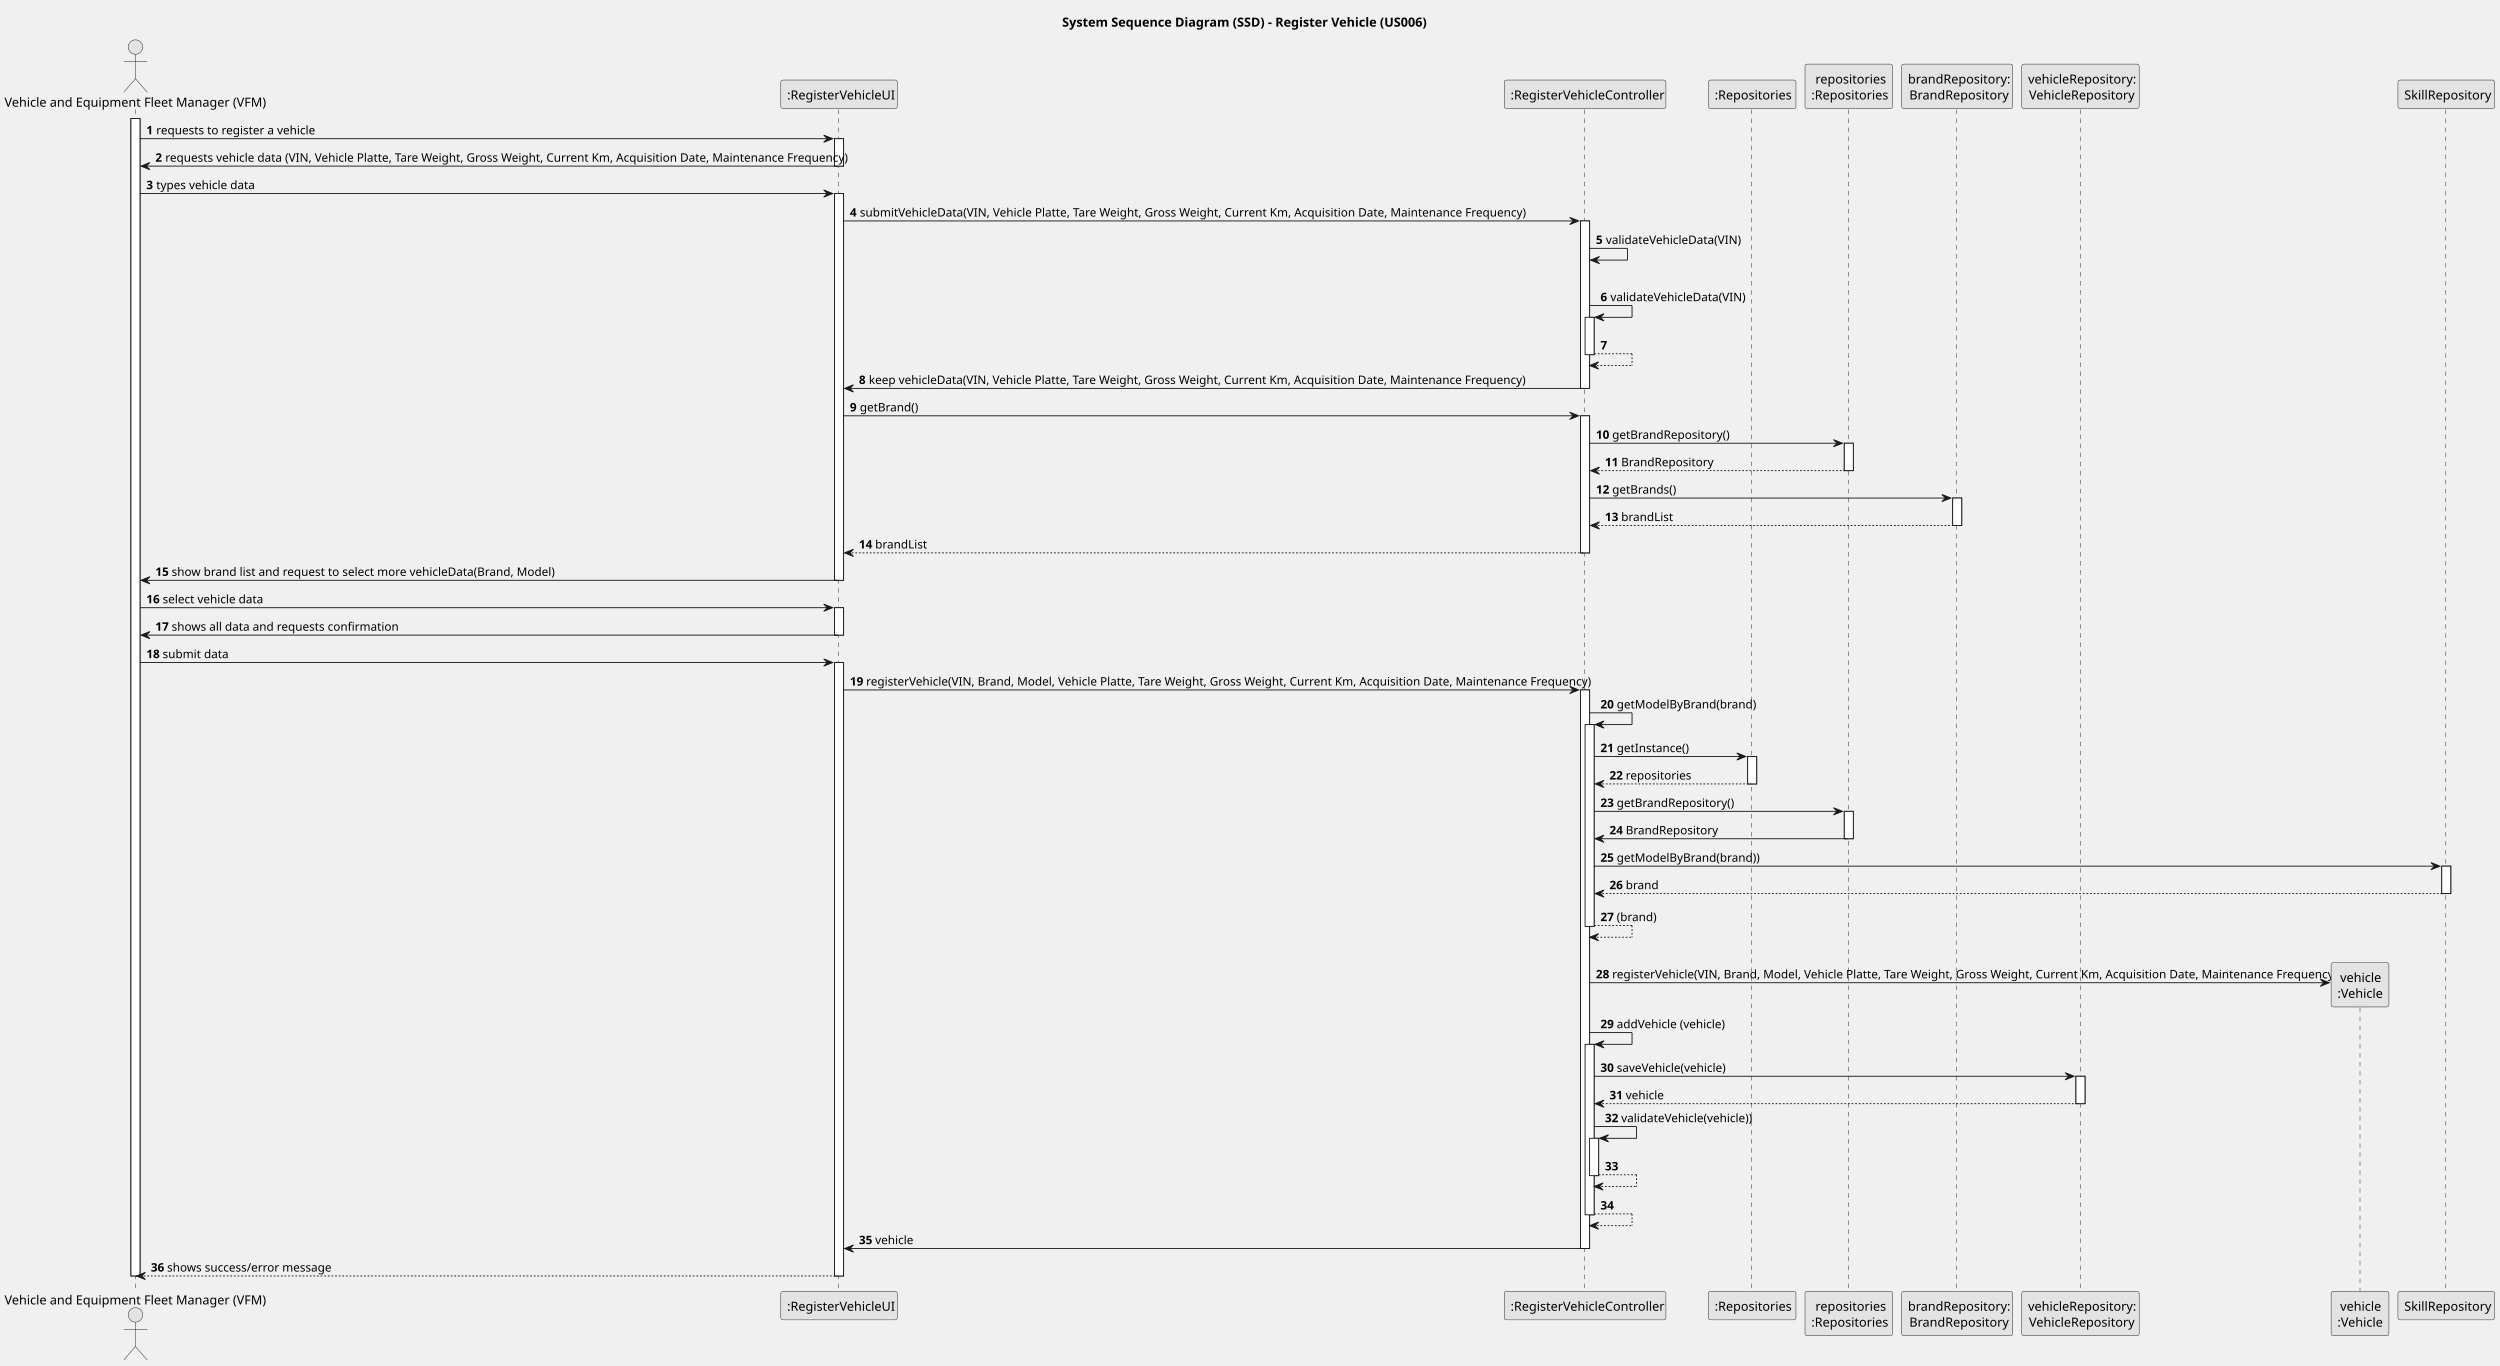
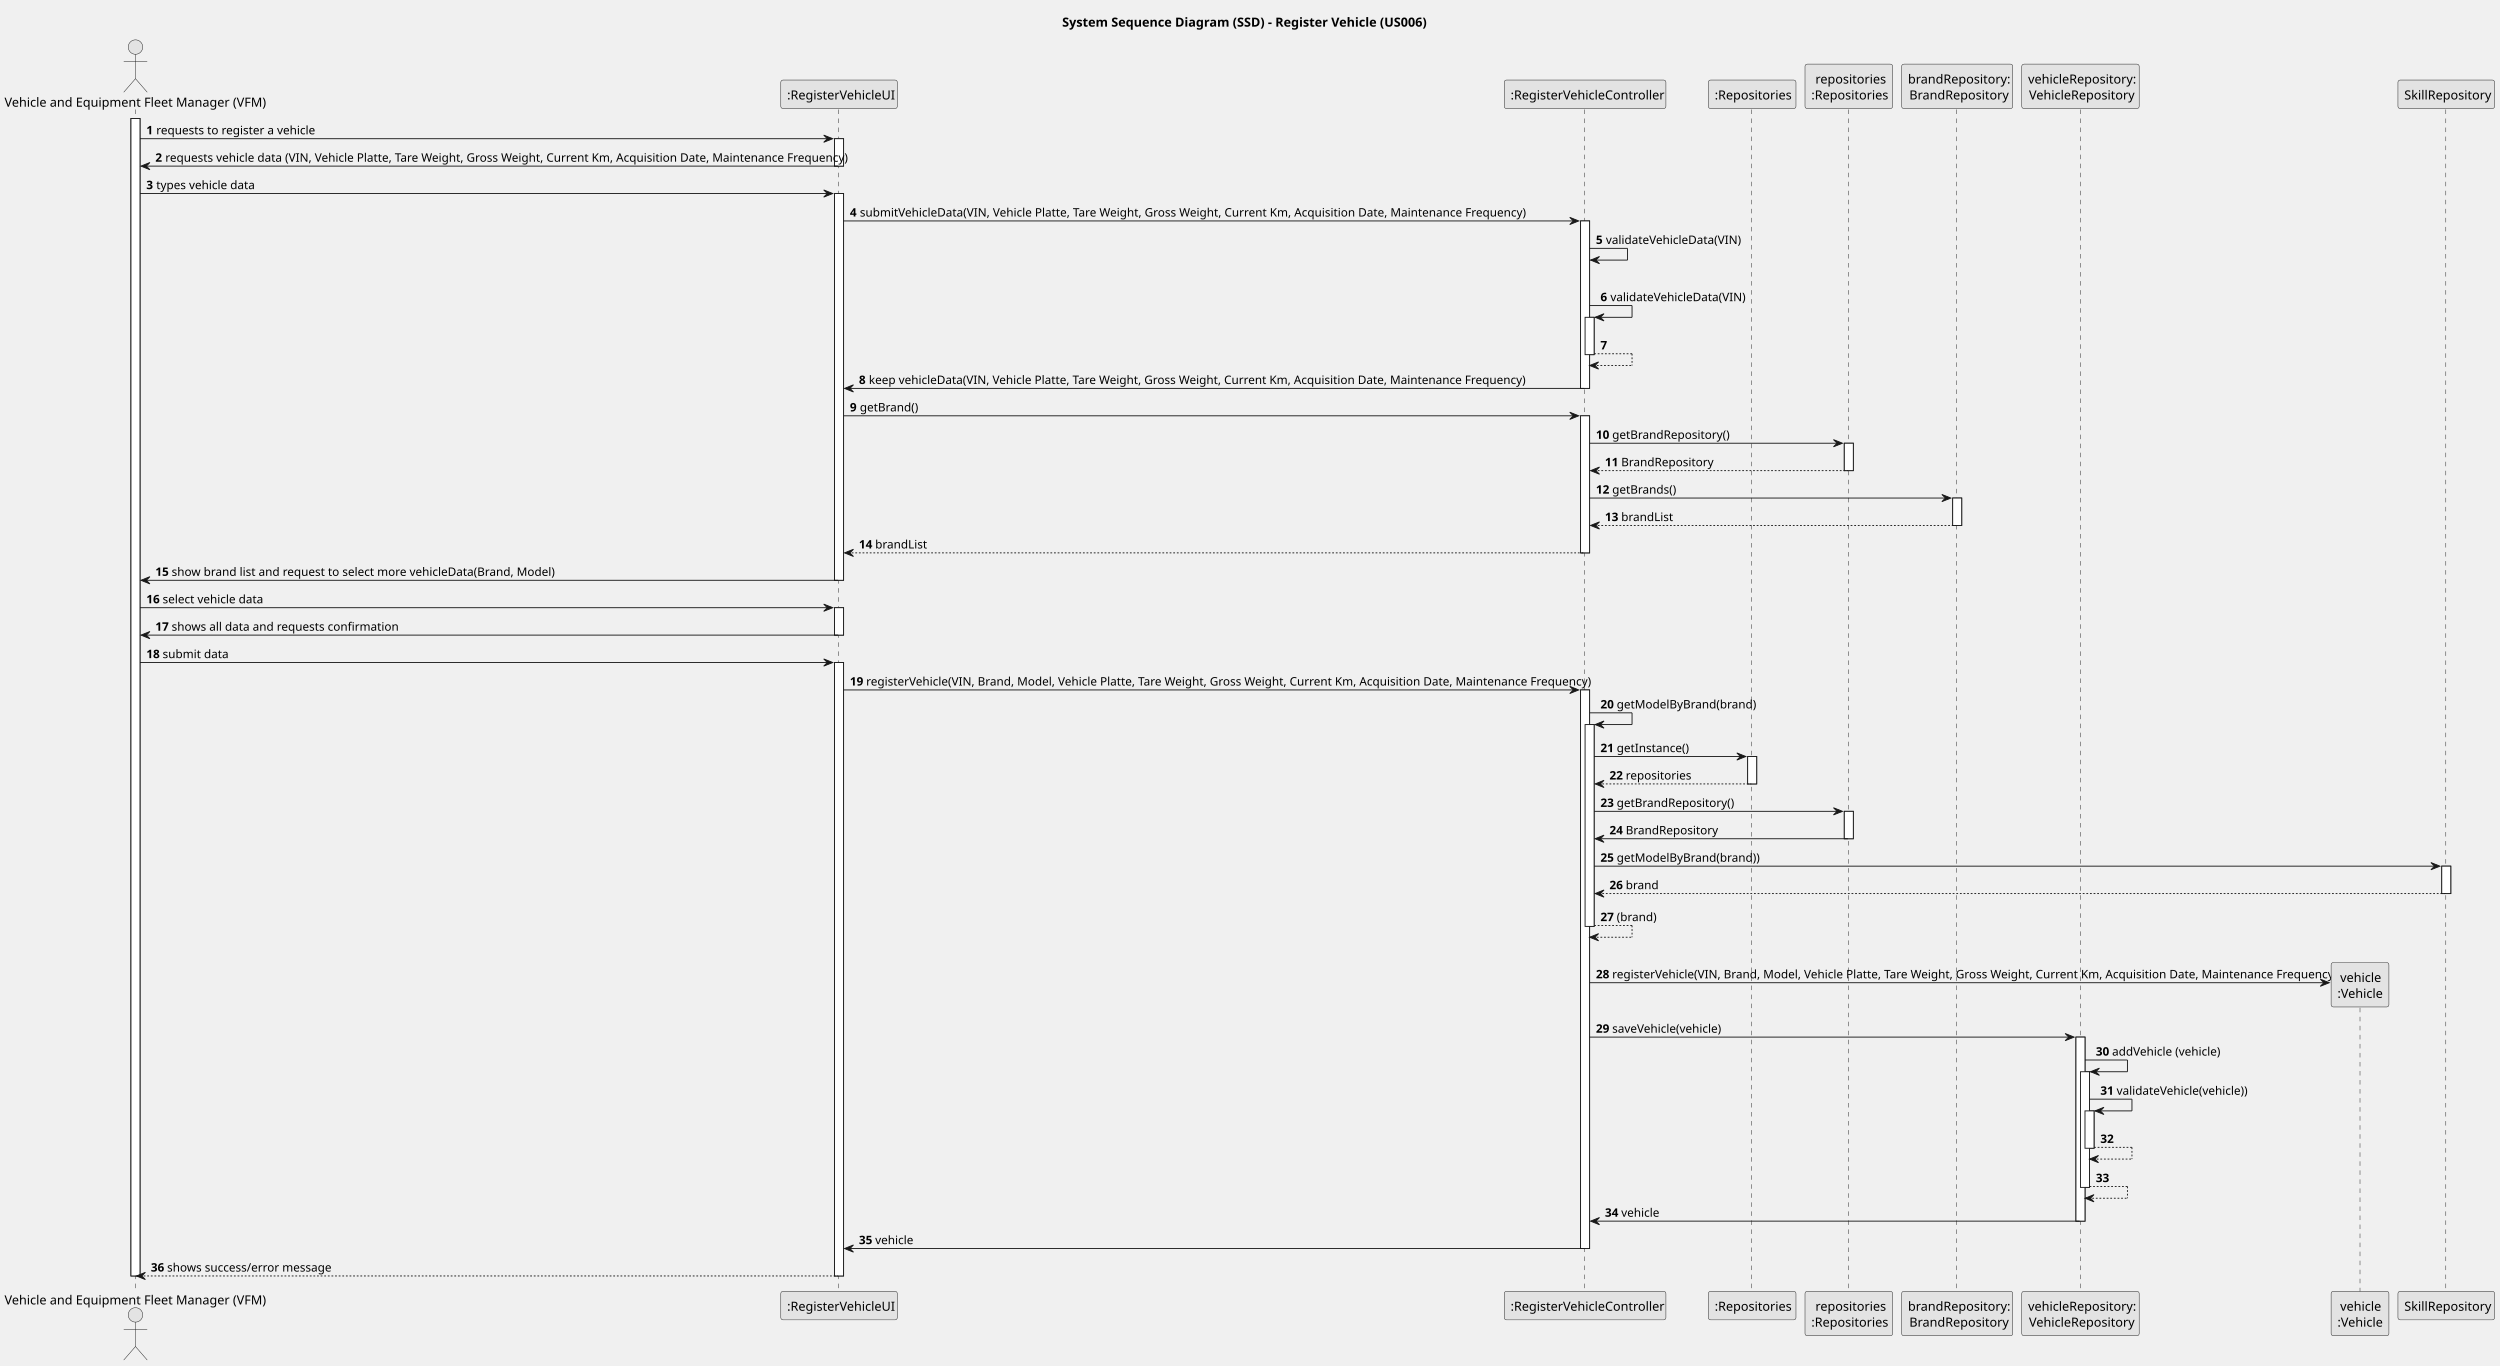
<svg xmlns="http://www.w3.org/2000/svg" contentStyleType="text/css" height="1512px" preserveAspectRatio="none" style="width:2768px;height:1512px;background:#FFFFFF;" version="1.1" viewBox="0 0 2768 1512" width="2768px" zoomAndPan="magnify">
  <defs />
  <g>
    <text fill="#000000" font-family="sans-serif" font-size="14" font-weight="bold" lengthAdjust="spacing" textLength="414" x="1176" y="29.533">System Sequence Diagram (SSD) - Register Vehicle (US006)</text>
    <rect fill="#FFFFFF" height="1281.523" style="stroke:#181818;stroke-width:1.0;" width="10" x="145" y="131.219" />
    <rect fill="#FFFFFF" height="30.352" style="stroke:#181818;stroke-width:1.0;" width="10" x="924" y="153.57" />
    <rect fill="#FFFFFF" height="428.219" style="stroke:#181818;stroke-width:1.0;" width="10" x="924" y="214.273" />
    <rect fill="#FFFFFF" height="30.352" style="stroke:#181818;stroke-width:1.0;" width="10" x="924" y="672.844" />
    <rect fill="#FFFFFF" height="679.195" style="stroke:#181818;stroke-width:1.0;" width="10" x="924" y="733.547" />
    <rect fill="#FFFFFF" height="185.406" style="stroke:#181818;stroke-width:1.0;" width="10" x="1750" y="244.625" />
    <rect fill="#FFFFFF" height="41.352" style="stroke:#181818;stroke-width:1.0;" width="10" x="1755" y="351.328" />
    <rect fill="#FFFFFF" height="151.758" style="stroke:#181818;stroke-width:1.0;" width="10" x="1750" y="460.383" />
    <rect fill="#FFFFFF" height="618.492" style="stroke:#181818;stroke-width:1.0;" width="10" x="1750" y="763.898" />
    <rect fill="#FFFFFF" height="223.461" style="stroke:#181818;stroke-width:1.0;" width="10" x="1755" y="802.25" />
-     <rect fill="#FFFFFF" height="188.758" style="stroke:#181818;stroke-width:1.0;" width="10" x="1755" y="1156.281" />
-     <rect fill="#FFFFFF" height="41.352" style="stroke:#181818;stroke-width:1.0;" width="10" x="1760" y="1260.336" />
    <rect fill="#FFFFFF" height="30.352" style="stroke:#181818;stroke-width:1.0;" width="10" x="1935" y="837.602" />
    <rect fill="#FFFFFF" height="30.352" style="stroke:#181818;stroke-width:1.0;" width="10" x="2042" y="490.734" />
    <rect fill="#FFFFFF" height="30.352" style="stroke:#181818;stroke-width:1.0;" width="10" x="2042" y="898.305" />
    <rect fill="#FFFFFF" height="30.352" style="stroke:#181818;stroke-width:1.0;" width="10" x="2162" y="551.438" />
-     <rect fill="#FFFFFF" height="30.352" style="stroke:#181818;stroke-width:1.0;" width="10" x="2298.5" y="1191.633" />
+     <rect fill="#FFFFFF" height="203.758" style="stroke:#181818;stroke-width:1.0;" width="10" x="2298.5" y="1148.281" />
+     <rect fill="#FFFFFF" height="128.055" style="stroke:#181818;stroke-width:1.0;" width="10" x="2303.5" y="1186.633" />
+     <rect fill="#FFFFFF" height="41.352" style="stroke:#181818;stroke-width:1.0;" width="10" x="2308.5" y="1229.984" />
    <rect fill="#FFFFFF" height="30.352" style="stroke:#181818;stroke-width:1.0;" width="10" x="2703.5" y="959.008" />
    <line style="stroke:#181818;stroke-width:0.5;stroke-dasharray:5.0,5.0;" x1="150" x2="150" y1="121.219" y2="1430.742" />
    <line style="stroke:#181818;stroke-width:0.5;stroke-dasharray:5.0,5.0;" x1="928.5" x2="928.5" y1="121.219" y2="1430.742" />
    <line style="stroke:#181818;stroke-width:0.5;stroke-dasharray:5.0,5.0;" x1="1754.5" x2="1754.5" y1="121.219" y2="1430.742" />
    <line style="stroke:#181818;stroke-width:0.5;stroke-dasharray:5.0,5.0;" x1="1939.5" x2="1939.5" y1="121.219" y2="1430.742" />
    <line style="stroke:#181818;stroke-width:0.5;stroke-dasharray:5.0,5.0;" x1="2046.5" x2="2046.5" y1="121.219" y2="1430.742" />
    <line style="stroke:#181818;stroke-width:0.5;stroke-dasharray:5.0,5.0;" x1="2166.5" x2="2166.5" y1="121.219" y2="1430.742" />
    <line style="stroke:#181818;stroke-width:0.5;stroke-dasharray:5.0,5.0;" x1="2303.5" x2="2303.5" y1="121.219" y2="1430.742" />
    <line style="stroke:#181818;stroke-width:0.5;stroke-dasharray:5.0,5.0;" x1="2613" x2="2613" y1="1105.82" y2="1430.742" />
    <line style="stroke:#181818;stroke-width:0.5;stroke-dasharray:5.0,5.0;" x1="2708" x2="2708" y1="121.219" y2="1430.742" />
    <text fill="#000000" font-family="sans-serif" font-size="14" lengthAdjust="spacing" textLength="284" x="5" y="118.143">Vehicle and Equipment Fleet Manager (VFM)</text>
    <ellipse cx="150" cy="52.109" fill="#E3E3E3" rx="8" ry="8" style="stroke:#181818;stroke-width:0.5;" />
    <path d="M150,60.109 L150,87.109 M137,68.109 L163,68.109 M150,87.109 L137,102.109 M150,87.109 L163,102.109 " fill="none" style="stroke:#181818;stroke-width:0.5;" />
    <text fill="#000000" font-family="sans-serif" font-size="14" lengthAdjust="spacing" textLength="284" x="5" y="1444.275">Vehicle and Equipment Fleet Manager (VFM)</text>
    <ellipse cx="150" cy="1455.852" fill="#E3E3E3" rx="8" ry="8" style="stroke:#181818;stroke-width:0.5;" />
    <path d="M150,1463.852 L150,1490.852 M137,1471.852 L163,1471.852 M150,1490.852 L137,1505.852 M150,1490.852 L163,1505.852 " fill="none" style="stroke:#181818;stroke-width:0.5;" />
    <rect fill="#E3E3E3" height="31.609" rx="2.5" ry="2.5" style="stroke:#181818;stroke-width:0.5;" width="129" x="864.5" y="88.609" />
    <text fill="#000000" font-family="sans-serif" font-size="14" lengthAdjust="spacing" textLength="115" x="871.5" y="110.143">:RegisterVehicleUI</text>
    <rect fill="#E3E3E3" height="31.609" rx="2.5" ry="2.5" style="stroke:#181818;stroke-width:0.5;" width="129" x="864.5" y="1429.742" />
    <text fill="#000000" font-family="sans-serif" font-size="14" lengthAdjust="spacing" textLength="115" x="871.5" y="1451.275">:RegisterVehicleUI</text>
    <rect fill="#E3E3E3" height="31.609" rx="2.5" ry="2.5" style="stroke:#181818;stroke-width:0.5;" width="179" x="1665.5" y="88.609" />
    <text fill="#000000" font-family="sans-serif" font-size="14" lengthAdjust="spacing" textLength="165" x="1672.5" y="110.143">:RegisterVehicleController</text>
    <rect fill="#E3E3E3" height="31.609" rx="2.5" ry="2.5" style="stroke:#181818;stroke-width:0.5;" width="179" x="1665.5" y="1429.742" />
    <text fill="#000000" font-family="sans-serif" font-size="14" lengthAdjust="spacing" textLength="165" x="1672.5" y="1451.275">:RegisterVehicleController</text>
    <rect fill="#E3E3E3" height="31.609" rx="2.5" ry="2.5" style="stroke:#181818;stroke-width:0.5;" width="97" x="1891.5" y="88.609" />
    <text fill="#000000" font-family="sans-serif" font-size="14" lengthAdjust="spacing" textLength="83" x="1898.5" y="110.143">:Repositories</text>
    <rect fill="#E3E3E3" height="31.609" rx="2.5" ry="2.5" style="stroke:#181818;stroke-width:0.5;" width="97" x="1891.5" y="1429.742" />
    <text fill="#000000" font-family="sans-serif" font-size="14" lengthAdjust="spacing" textLength="83" x="1898.5" y="1451.275">:Repositories</text>
    <rect fill="#E3E3E3" height="49.219" rx="2.5" ry="2.5" style="stroke:#181818;stroke-width:0.5;" width="97" x="1998.5" y="71" />
    <text fill="#000000" font-family="sans-serif" font-size="14" lengthAdjust="spacing" textLength="74" x="2010" y="92.533">repositories</text>
    <text fill="#000000" font-family="sans-serif" font-size="14" lengthAdjust="spacing" textLength="83" x="2005.5" y="110.143">:Repositories</text>
    <rect fill="#E3E3E3" height="49.219" rx="2.5" ry="2.5" style="stroke:#181818;stroke-width:0.5;" width="97" x="1998.5" y="1429.742" />
    <text fill="#000000" font-family="sans-serif" font-size="14" lengthAdjust="spacing" textLength="74" x="2010" y="1451.275">repositories</text>
    <text fill="#000000" font-family="sans-serif" font-size="14" lengthAdjust="spacing" textLength="83" x="2005.5" y="1468.885">:Repositories</text>
    <rect fill="#E3E3E3" height="49.219" rx="2.5" ry="2.5" style="stroke:#181818;stroke-width:0.5;" width="123" x="2105.5" y="71" />
    <text fill="#000000" font-family="sans-serif" font-size="14" lengthAdjust="spacing" textLength="109" x="2112.5" y="92.533">brandRepository:</text>
    <text fill="#000000" font-family="sans-serif" font-size="14" lengthAdjust="spacing" textLength="106" x="2114" y="110.143">BrandRepository</text>
    <rect fill="#E3E3E3" height="49.219" rx="2.5" ry="2.5" style="stroke:#181818;stroke-width:0.5;" width="123" x="2105.5" y="1429.742" />
    <text fill="#000000" font-family="sans-serif" font-size="14" lengthAdjust="spacing" textLength="109" x="2112.5" y="1451.275">brandRepository:</text>
    <text fill="#000000" font-family="sans-serif" font-size="14" lengthAdjust="spacing" textLength="106" x="2114" y="1468.885">BrandRepository</text>
    <rect fill="#E3E3E3" height="49.219" rx="2.5" ry="2.5" style="stroke:#181818;stroke-width:0.5;" width="130" x="2238.5" y="71" />
    <text fill="#000000" font-family="sans-serif" font-size="14" lengthAdjust="spacing" textLength="116" x="2245.5" y="92.533">vehicleRepository:</text>
    <text fill="#000000" font-family="sans-serif" font-size="14" lengthAdjust="spacing" textLength="114" x="2246.5" y="110.143">VehicleRepository</text>
    <rect fill="#E3E3E3" height="49.219" rx="2.5" ry="2.5" style="stroke:#181818;stroke-width:0.5;" width="130" x="2238.5" y="1429.742" />
    <text fill="#000000" font-family="sans-serif" font-size="14" lengthAdjust="spacing" textLength="116" x="2245.5" y="1451.275">vehicleRepository:</text>
    <text fill="#000000" font-family="sans-serif" font-size="14" lengthAdjust="spacing" textLength="114" x="2246.5" y="1468.885">VehicleRepository</text>
    <rect fill="#E3E3E3" height="49.219" rx="2.5" ry="2.5" style="stroke:#181818;stroke-width:0.5;" width="64" x="2581" y="1429.742" />
    <text fill="#000000" font-family="sans-serif" font-size="14" lengthAdjust="spacing" textLength="44" x="2591" y="1451.275">vehicle</text>
    <text fill="#000000" font-family="sans-serif" font-size="14" lengthAdjust="spacing" textLength="50" x="2588" y="1468.885">:Vehicle</text>
    <rect fill="#E3E3E3" height="31.609" rx="2.5" ry="2.5" style="stroke:#181818;stroke-width:0.5;" width="107" x="2655" y="88.609" />
    <text fill="#000000" font-family="sans-serif" font-size="14" lengthAdjust="spacing" textLength="93" x="2662" y="110.143">SkillRepository</text>
    <rect fill="#E3E3E3" height="31.609" rx="2.5" ry="2.5" style="stroke:#181818;stroke-width:0.5;" width="107" x="2655" y="1429.742" />
    <text fill="#000000" font-family="sans-serif" font-size="14" lengthAdjust="spacing" textLength="93" x="2662" y="1451.275">SkillRepository</text>
    <rect fill="#FFFFFF" height="1281.523" style="stroke:#181818;stroke-width:1.0;" width="10" x="145" y="131.219" />
    <rect fill="#FFFFFF" height="30.352" style="stroke:#181818;stroke-width:1.0;" width="10" x="924" y="153.57" />
    <rect fill="#FFFFFF" height="428.219" style="stroke:#181818;stroke-width:1.0;" width="10" x="924" y="214.273" />
    <rect fill="#FFFFFF" height="30.352" style="stroke:#181818;stroke-width:1.0;" width="10" x="924" y="672.844" />
    <rect fill="#FFFFFF" height="679.195" style="stroke:#181818;stroke-width:1.0;" width="10" x="924" y="733.547" />
    <rect fill="#FFFFFF" height="185.406" style="stroke:#181818;stroke-width:1.0;" width="10" x="1750" y="244.625" />
    <rect fill="#FFFFFF" height="41.352" style="stroke:#181818;stroke-width:1.0;" width="10" x="1755" y="351.328" />
    <rect fill="#FFFFFF" height="151.758" style="stroke:#181818;stroke-width:1.0;" width="10" x="1750" y="460.383" />
    <rect fill="#FFFFFF" height="618.492" style="stroke:#181818;stroke-width:1.0;" width="10" x="1750" y="763.898" />
    <rect fill="#FFFFFF" height="223.461" style="stroke:#181818;stroke-width:1.0;" width="10" x="1755" y="802.25" />
-     <rect fill="#FFFFFF" height="188.758" style="stroke:#181818;stroke-width:1.0;" width="10" x="1755" y="1156.281" />
-     <rect fill="#FFFFFF" height="41.352" style="stroke:#181818;stroke-width:1.0;" width="10" x="1760" y="1260.336" />
    <rect fill="#FFFFFF" height="30.352" style="stroke:#181818;stroke-width:1.0;" width="10" x="1935" y="837.602" />
    <rect fill="#FFFFFF" height="30.352" style="stroke:#181818;stroke-width:1.0;" width="10" x="2042" y="490.734" />
    <rect fill="#FFFFFF" height="30.352" style="stroke:#181818;stroke-width:1.0;" width="10" x="2042" y="898.305" />
    <rect fill="#FFFFFF" height="30.352" style="stroke:#181818;stroke-width:1.0;" width="10" x="2162" y="551.438" />
-     <rect fill="#FFFFFF" height="30.352" style="stroke:#181818;stroke-width:1.0;" width="10" x="2298.5" y="1191.633" />
+     <rect fill="#FFFFFF" height="203.758" style="stroke:#181818;stroke-width:1.0;" width="10" x="2298.5" y="1148.281" />
+     <rect fill="#FFFFFF" height="128.055" style="stroke:#181818;stroke-width:1.0;" width="10" x="2303.5" y="1186.633" />
+     <rect fill="#FFFFFF" height="41.352" style="stroke:#181818;stroke-width:1.0;" width="10" x="2308.5" y="1229.984" />
    <rect fill="#FFFFFF" height="30.352" style="stroke:#181818;stroke-width:1.0;" width="10" x="2703.5" y="959.008" />
    <polygon fill="#181818" points="912,149.57,922,153.57,912,157.57,916,153.57" style="stroke:#181818;stroke-width:1.0;" />
    <line style="stroke:#181818;stroke-width:1.0;" x1="155" x2="918" y1="153.57" y2="153.57" />
    <text fill="#000000" font-family="sans-serif" font-size="13" font-weight="bold" lengthAdjust="spacing" textLength="7" x="162" y="148.714">1</text>
    <text fill="#000000" font-family="sans-serif" font-size="13" lengthAdjust="spacing" textLength="166" x="173" y="148.714">requests to register a vehicle</text>
    <polygon fill="#181818" points="166,179.922,156,183.922,166,187.922,162,183.922" style="stroke:#181818;stroke-width:1.0;" />
    <line style="stroke:#181818;stroke-width:1.0;" x1="160" x2="928" y1="183.922" y2="183.922" />
    <text fill="#000000" font-family="sans-serif" font-size="13" font-weight="bold" lengthAdjust="spacing" textLength="7" x="172" y="179.065">2</text>
    <text fill="#000000" font-family="sans-serif" font-size="13" lengthAdjust="spacing" textLength="734" x="183" y="179.065">requests vehicle data (VIN, Vehicle Platte, Tare Weight, Gross Weight, Current Km, Acquisition Date, Maintenance Frequency)</text>
    <polygon fill="#181818" points="912,210.273,922,214.273,912,218.273,916,214.273" style="stroke:#181818;stroke-width:1.0;" />
    <line style="stroke:#181818;stroke-width:1.0;" x1="155" x2="918" y1="214.273" y2="214.273" />
    <text fill="#000000" font-family="sans-serif" font-size="13" font-weight="bold" lengthAdjust="spacing" textLength="7" x="162" y="209.417">3</text>
    <text fill="#000000" font-family="sans-serif" font-size="13" lengthAdjust="spacing" textLength="104" x="173" y="209.417">types vehicle data</text>
    <polygon fill="#181818" points="1738,240.625,1748,244.625,1738,248.625,1742,244.625" style="stroke:#181818;stroke-width:1.0;" />
    <line style="stroke:#181818;stroke-width:1.0;" x1="934" x2="1744" y1="244.625" y2="244.625" />
    <text fill="#000000" font-family="sans-serif" font-size="13" font-weight="bold" lengthAdjust="spacing" textLength="7" x="941" y="239.769">4</text>
    <text fill="#000000" font-family="sans-serif" font-size="13" lengthAdjust="spacing" textLength="717" x="952" y="239.769">submitVehicleData(VIN, Vehicle Platte, Tare Weight, Gross Weight, Current Km, Acquisition Date, Maintenance Frequency)</text>
    <line style="stroke:#181818;stroke-width:1.0;" x1="1760" x2="1802" y1="274.977" y2="274.977" />
    <line style="stroke:#181818;stroke-width:1.0;" x1="1802" x2="1802" y1="274.977" y2="287.977" />
    <line style="stroke:#181818;stroke-width:1.0;" x1="1761" x2="1802" y1="287.977" y2="287.977" />
    <polygon fill="#181818" points="1771,283.977,1761,287.977,1771,291.977,1767,287.977" style="stroke:#181818;stroke-width:1.0;" />
    <text fill="#000000" font-family="sans-serif" font-size="13" font-weight="bold" lengthAdjust="spacing" textLength="7" x="1767" y="270.12">5</text>
    <text fill="#000000" font-family="sans-serif" font-size="13" lengthAdjust="spacing" textLength="142" x="1778" y="270.12">validateVehicleData(VIN)</text>
    <line style="stroke:#181818;stroke-width:1.0;" x1="1760" x2="1807" y1="338.328" y2="338.328" />
    <line style="stroke:#181818;stroke-width:1.0;" x1="1807" x2="1807" y1="338.328" y2="351.328" />
    <line style="stroke:#181818;stroke-width:1.0;" x1="1766" x2="1807" y1="351.328" y2="351.328" />
    <polygon fill="#181818" points="1776,347.328,1766,351.328,1776,355.328,1772,351.328" style="stroke:#181818;stroke-width:1.0;" />
    <text fill="#000000" font-family="sans-serif" font-size="13" font-weight="bold" lengthAdjust="spacing" textLength="7" x="1772" y="333.472">6</text>
    <text fill="#000000" font-family="sans-serif" font-size="13" lengthAdjust="spacing" textLength="142" x="1783" y="333.472">validateVehicleData(VIN)</text>
    <line style="stroke:#181818;stroke-width:1.0;stroke-dasharray:2.0,2.0;" x1="1765" x2="1807" y1="391.68" y2="391.68" />
    <line style="stroke:#181818;stroke-width:1.0;stroke-dasharray:2.0,2.0;" x1="1807" x2="1807" y1="391.68" y2="404.68" />
    <line style="stroke:#181818;stroke-width:1.0;stroke-dasharray:2.0,2.0;" x1="1760" x2="1807" y1="404.68" y2="404.68" />
    <polygon fill="#181818" points="1770,400.68,1760,404.68,1770,408.68,1766,404.68" style="stroke:#181818;stroke-width:1.0;" />
    <text fill="#000000" font-family="sans-serif" font-size="13" font-weight="bold" lengthAdjust="spacing" textLength="7" x="1772" y="386.823">7</text>
    <text fill="#000000" font-family="sans-serif" font-size="13" lengthAdjust="spacing" textLength="4" x="1783" y="386.823"> </text>
    <polygon fill="#181818" points="945,426.031,935,430.031,945,434.031,941,430.031" style="stroke:#181818;stroke-width:1.0;" />
    <line style="stroke:#181818;stroke-width:1.0;" x1="939" x2="1754" y1="430.031" y2="430.031" />
    <text fill="#000000" font-family="sans-serif" font-size="13" font-weight="bold" lengthAdjust="spacing" textLength="7" x="951" y="425.175">8</text>
    <text fill="#000000" font-family="sans-serif" font-size="13" lengthAdjust="spacing" textLength="706" x="962" y="425.175">keep vehicleData(VIN, Vehicle Platte, Tare Weight, Gross Weight, Current Km, Acquisition Date, Maintenance Frequency)</text>
    <polygon fill="#181818" points="1738,456.383,1748,460.383,1738,464.383,1742,460.383" style="stroke:#181818;stroke-width:1.0;" />
    <line style="stroke:#181818;stroke-width:1.0;" x1="934" x2="1744" y1="460.383" y2="460.383" />
    <text fill="#000000" font-family="sans-serif" font-size="13" font-weight="bold" lengthAdjust="spacing" textLength="7" x="941" y="455.526">9</text>
    <text fill="#000000" font-family="sans-serif" font-size="13" lengthAdjust="spacing" textLength="60" x="952" y="455.526">getBrand()</text>
    <polygon fill="#181818" points="2030,486.734,2040,490.734,2030,494.734,2034,490.734" style="stroke:#181818;stroke-width:1.0;" />
    <line style="stroke:#181818;stroke-width:1.0;" x1="1760" x2="2036" y1="490.734" y2="490.734" />
    <text fill="#000000" font-family="sans-serif" font-size="13" font-weight="bold" lengthAdjust="spacing" textLength="14" x="1767" y="485.878">10</text>
    <text fill="#000000" font-family="sans-serif" font-size="13" lengthAdjust="spacing" textLength="122" x="1785" y="485.878">getBrandRepository()</text>
    <polygon fill="#181818" points="1771,517.086,1761,521.086,1771,525.086,1767,521.086" style="stroke:#181818;stroke-width:1.0;" />
    <line style="stroke:#181818;stroke-width:1.0;stroke-dasharray:2.0,2.0;" x1="1765" x2="2046" y1="521.086" y2="521.086" />
    <text fill="#000000" font-family="sans-serif" font-size="13" font-weight="bold" lengthAdjust="spacing" textLength="14" x="1777" y="516.23">11</text>
    <text fill="#000000" font-family="sans-serif" font-size="13" lengthAdjust="spacing" textLength="96" x="1795" y="516.23">BrandRepository</text>
    <polygon fill="#181818" points="2150,547.438,2160,551.438,2150,555.438,2154,551.438" style="stroke:#181818;stroke-width:1.0;" />
    <line style="stroke:#181818;stroke-width:1.0;" x1="1760" x2="2156" y1="551.438" y2="551.438" />
    <text fill="#000000" font-family="sans-serif" font-size="13" font-weight="bold" lengthAdjust="spacing" textLength="14" x="1767" y="546.581">12</text>
    <text fill="#000000" font-family="sans-serif" font-size="13" lengthAdjust="spacing" textLength="67" x="1785" y="546.581">getBrands()</text>
    <polygon fill="#181818" points="1771,577.789,1761,581.789,1771,585.789,1767,581.789" style="stroke:#181818;stroke-width:1.0;" />
    <line style="stroke:#181818;stroke-width:1.0;stroke-dasharray:2.0,2.0;" x1="1765" x2="2166" y1="581.789" y2="581.789" />
    <text fill="#000000" font-family="sans-serif" font-size="13" font-weight="bold" lengthAdjust="spacing" textLength="14" x="1777" y="576.933">13</text>
    <text fill="#000000" font-family="sans-serif" font-size="13" lengthAdjust="spacing" textLength="53" x="1795" y="576.933">brandList</text>
    <polygon fill="#181818" points="945,608.141,935,612.141,945,616.141,941,612.141" style="stroke:#181818;stroke-width:1.0;" />
    <line style="stroke:#181818;stroke-width:1.0;stroke-dasharray:2.0,2.0;" x1="939" x2="1754" y1="612.141" y2="612.141" />
    <text fill="#000000" font-family="sans-serif" font-size="13" font-weight="bold" lengthAdjust="spacing" textLength="14" x="951" y="607.284">14</text>
    <text fill="#000000" font-family="sans-serif" font-size="13" lengthAdjust="spacing" textLength="53" x="969" y="607.284">brandList</text>
    <polygon fill="#181818" points="166,638.492,156,642.492,166,646.492,162,642.492" style="stroke:#181818;stroke-width:1.0;" />
    <line style="stroke:#181818;stroke-width:1.0;" x1="160" x2="928" y1="642.492" y2="642.492" />
    <text fill="#000000" font-family="sans-serif" font-size="13" font-weight="bold" lengthAdjust="spacing" textLength="14" x="172" y="637.636">15</text>
    <text fill="#000000" font-family="sans-serif" font-size="13" lengthAdjust="spacing" textLength="401" x="190" y="637.636">show brand list and request to select more vehicleData(Brand, Model)</text>
    <polygon fill="#181818" points="912,668.844,922,672.844,912,676.844,916,672.844" style="stroke:#181818;stroke-width:1.0;" />
    <line style="stroke:#181818;stroke-width:1.0;" x1="155" x2="918" y1="672.844" y2="672.844" />
    <text fill="#000000" font-family="sans-serif" font-size="13" font-weight="bold" lengthAdjust="spacing" textLength="14" x="162" y="667.987">16</text>
    <text fill="#000000" font-family="sans-serif" font-size="13" lengthAdjust="spacing" textLength="107" x="180" y="667.987">select vehicle data</text>
    <polygon fill="#181818" points="166,699.195,156,703.195,166,707.195,162,703.195" style="stroke:#181818;stroke-width:1.0;" />
    <line style="stroke:#181818;stroke-width:1.0;" x1="160" x2="928" y1="703.195" y2="703.195" />
    <text fill="#000000" font-family="sans-serif" font-size="13" font-weight="bold" lengthAdjust="spacing" textLength="14" x="172" y="698.339">17</text>
    <text fill="#000000" font-family="sans-serif" font-size="13" lengthAdjust="spacing" textLength="236" x="190" y="698.339">shows all data and requests confirmation</text>
    <polygon fill="#181818" points="912,729.547,922,733.547,912,737.547,916,733.547" style="stroke:#181818;stroke-width:1.0;" />
    <line style="stroke:#181818;stroke-width:1.0;" x1="155" x2="918" y1="733.547" y2="733.547" />
    <text fill="#000000" font-family="sans-serif" font-size="13" font-weight="bold" lengthAdjust="spacing" textLength="14" x="162" y="728.69">18</text>
    <text fill="#000000" font-family="sans-serif" font-size="13" lengthAdjust="spacing" textLength="68" x="180" y="728.69">submit data</text>
    <polygon fill="#181818" points="1738,759.898,1748,763.898,1738,767.898,1742,763.898" style="stroke:#181818;stroke-width:1.0;" />
    <line style="stroke:#181818;stroke-width:1.0;" x1="934" x2="1744" y1="763.898" y2="763.898" />
    <text fill="#000000" font-family="sans-serif" font-size="13" font-weight="bold" lengthAdjust="spacing" textLength="14" x="941" y="759.042">19</text>
    <text fill="#000000" font-family="sans-serif" font-size="13" lengthAdjust="spacing" textLength="779" x="959" y="759.042">registerVehicle(VIN, Brand, Model, Vehicle Platte, Tare Weight, Gross Weight, Current Km, Acquisition Date, Maintenance Frequency)</text>
    <line style="stroke:#181818;stroke-width:1.0;" x1="1760" x2="1807" y1="789.25" y2="789.25" />
    <line style="stroke:#181818;stroke-width:1.0;" x1="1807" x2="1807" y1="789.25" y2="802.25" />
    <line style="stroke:#181818;stroke-width:1.0;" x1="1766" x2="1807" y1="802.25" y2="802.25" />
    <polygon fill="#181818" points="1776,798.25,1766,802.25,1776,806.25,1772,802.25" style="stroke:#181818;stroke-width:1.0;" />
    <text fill="#000000" font-family="sans-serif" font-size="13" font-weight="bold" lengthAdjust="spacing" textLength="14" x="1772" y="784.394">20</text>
    <text fill="#000000" font-family="sans-serif" font-size="13" lengthAdjust="spacing" textLength="143" x="1790" y="784.394">getModelByBrand(brand)</text>
    <polygon fill="#181818" points="1923,833.602,1933,837.602,1923,841.602,1927,837.602" style="stroke:#181818;stroke-width:1.0;" />
    <line style="stroke:#181818;stroke-width:1.0;" x1="1765" x2="1929" y1="837.602" y2="837.602" />
    <text fill="#000000" font-family="sans-serif" font-size="13" font-weight="bold" lengthAdjust="spacing" textLength="14" x="1772" y="832.745">21</text>
    <text fill="#000000" font-family="sans-serif" font-size="13" lengthAdjust="spacing" textLength="75" x="1790" y="832.745">getInstance()</text>
    <polygon fill="#181818" points="1776,863.953,1766,867.953,1776,871.953,1772,867.953" style="stroke:#181818;stroke-width:1.0;" />
    <line style="stroke:#181818;stroke-width:1.0;stroke-dasharray:2.0,2.0;" x1="1770" x2="1939" y1="867.953" y2="867.953" />
    <text fill="#000000" font-family="sans-serif" font-size="13" font-weight="bold" lengthAdjust="spacing" textLength="14" x="1782" y="863.097">22</text>
    <text fill="#000000" font-family="sans-serif" font-size="13" lengthAdjust="spacing" textLength="67" x="1800" y="863.097">repositories</text>
    <polygon fill="#181818" points="2030,894.305,2040,898.305,2030,902.305,2034,898.305" style="stroke:#181818;stroke-width:1.0;" />
    <line style="stroke:#181818;stroke-width:1.0;" x1="1765" x2="2036" y1="898.305" y2="898.305" />
    <text fill="#000000" font-family="sans-serif" font-size="13" font-weight="bold" lengthAdjust="spacing" textLength="14" x="1772" y="893.448">23</text>
    <text fill="#000000" font-family="sans-serif" font-size="13" lengthAdjust="spacing" textLength="122" x="1790" y="893.448">getBrandRepository()</text>
    <polygon fill="#181818" points="1776,924.656,1766,928.656,1776,932.656,1772,928.656" style="stroke:#181818;stroke-width:1.0;" />
    <line style="stroke:#181818;stroke-width:1.0;" x1="1770" x2="2046" y1="928.656" y2="928.656" />
    <text fill="#000000" font-family="sans-serif" font-size="13" font-weight="bold" lengthAdjust="spacing" textLength="14" x="1782" y="923.8">24</text>
    <text fill="#000000" font-family="sans-serif" font-size="13" lengthAdjust="spacing" textLength="96" x="1800" y="923.8">BrandRepository</text>
    <polygon fill="#181818" points="2691.5,955.008,2701.5,959.008,2691.5,963.008,2695.5,959.008" style="stroke:#181818;stroke-width:1.0;" />
    <line style="stroke:#181818;stroke-width:1.0;" x1="1765" x2="2697.5" y1="959.008" y2="959.008" />
    <text fill="#000000" font-family="sans-serif" font-size="13" font-weight="bold" lengthAdjust="spacing" textLength="14" x="1772" y="954.151">25</text>
    <text fill="#000000" font-family="sans-serif" font-size="13" lengthAdjust="spacing" textLength="147" x="1790" y="954.151">getModelByBrand(brand))</text>
    <polygon fill="#181818" points="1776,985.359,1766,989.359,1776,993.359,1772,989.359" style="stroke:#181818;stroke-width:1.0;" />
    <line style="stroke:#181818;stroke-width:1.0;stroke-dasharray:2.0,2.0;" x1="1770" x2="2707.5" y1="989.359" y2="989.359" />
    <text fill="#000000" font-family="sans-serif" font-size="13" font-weight="bold" lengthAdjust="spacing" textLength="14" x="1782" y="984.503">26</text>
    <text fill="#000000" font-family="sans-serif" font-size="13" lengthAdjust="spacing" textLength="32" x="1800" y="984.503">brand</text>
    <line style="stroke:#181818;stroke-width:1.0;stroke-dasharray:2.0,2.0;" x1="1765" x2="1807" y1="1024.711" y2="1024.711" />
    <line style="stroke:#181818;stroke-width:1.0;stroke-dasharray:2.0,2.0;" x1="1807" x2="1807" y1="1024.711" y2="1037.711" />
    <line style="stroke:#181818;stroke-width:1.0;stroke-dasharray:2.0,2.0;" x1="1760" x2="1807" y1="1037.711" y2="1037.711" />
    <polygon fill="#181818" points="1770,1033.711,1760,1037.711,1770,1041.711,1766,1037.711" style="stroke:#181818;stroke-width:1.0;" />
    <text fill="#000000" font-family="sans-serif" font-size="13" font-weight="bold" lengthAdjust="spacing" textLength="14" x="1772" y="1019.855">27</text>
    <text fill="#000000" font-family="sans-serif" font-size="13" lengthAdjust="spacing" textLength="40" x="1790" y="1019.855">(brand)</text>
    <polygon fill="#181818" points="2569,1084.062,2579,1088.062,2569,1092.062,2573,1088.062" style="stroke:#181818;stroke-width:1.0;" />
    <line style="stroke:#181818;stroke-width:1.0;" x1="1760" x2="2575" y1="1088.062" y2="1088.062" />
    <text fill="#000000" font-family="sans-serif" font-size="13" font-weight="bold" lengthAdjust="spacing" textLength="14" x="1767" y="1083.206">28</text>
    <text fill="#000000" font-family="sans-serif" font-size="13" lengthAdjust="spacing" textLength="779" x="1785" y="1083.206">registerVehicle(VIN, Brand, Model, Vehicle Platte, Tare Weight, Gross Weight, Current Km, Acquisition Date, Maintenance Frequency)</text>
    <rect fill="#E3E3E3" height="49.219" rx="2.5" ry="2.5" style="stroke:#181818;stroke-width:0.5;" width="64" x="2581" y="1065.711" />
    <text fill="#000000" font-family="sans-serif" font-size="14" lengthAdjust="spacing" textLength="44" x="2591" y="1087.244">vehicle</text>
    <text fill="#000000" font-family="sans-serif" font-size="14" lengthAdjust="spacing" textLength="50" x="2588" y="1104.853">:Vehicle</text>
-     <line style="stroke:#181818;stroke-width:1.0;" x1="1760" x2="1807" y1="1143.281" y2="1143.281" />
-     <line style="stroke:#181818;stroke-width:1.0;" x1="1807" x2="1807" y1="1143.281" y2="1156.281" />
-     <line style="stroke:#181818;stroke-width:1.0;" x1="1766" x2="1807" y1="1156.281" y2="1156.281" />
-     <polygon fill="#181818" points="1776,1152.281,1766,1156.281,1776,1160.281,1772,1156.281" style="stroke:#181818;stroke-width:1.0;" />
-     <text fill="#000000" font-family="sans-serif" font-size="13" font-weight="bold" lengthAdjust="spacing" textLength="14" x="1772" y="1138.425">29</text>
-     <text fill="#000000" font-family="sans-serif" font-size="13" lengthAdjust="spacing" textLength="115" x="1790" y="1138.425">addVehicle (vehicle)</text>
-     <polygon fill="#181818" points="2286.5,1187.633,2296.5,1191.633,2286.5,1195.633,2290.5,1191.633" style="stroke:#181818;stroke-width:1.0;" />
-     <line style="stroke:#181818;stroke-width:1.0;" x1="1765" x2="2292.5" y1="1191.633" y2="1191.633" />
-     <text fill="#000000" font-family="sans-serif" font-size="13" font-weight="bold" lengthAdjust="spacing" textLength="14" x="1772" y="1186.776">30</text>
-     <text fill="#000000" font-family="sans-serif" font-size="13" lengthAdjust="spacing" textLength="116" x="1790" y="1186.776">saveVehicle(vehicle)</text>
-     <polygon fill="#181818" points="1776,1217.984,1766,1221.984,1776,1225.984,1772,1221.984" style="stroke:#181818;stroke-width:1.0;" />
-     <line style="stroke:#181818;stroke-width:1.0;stroke-dasharray:2.0,2.0;" x1="1770" x2="2302.5" y1="1221.984" y2="1221.984" />
-     <text fill="#000000" font-family="sans-serif" font-size="13" font-weight="bold" lengthAdjust="spacing" textLength="14" x="1782" y="1217.128">31</text>
-     <text fill="#000000" font-family="sans-serif" font-size="13" lengthAdjust="spacing" textLength="39" x="1800" y="1217.128">vehicle</text>
-     <line style="stroke:#181818;stroke-width:1.0;" x1="1765" x2="1812" y1="1247.336" y2="1247.336" />
-     <line style="stroke:#181818;stroke-width:1.0;" x1="1812" x2="1812" y1="1247.336" y2="1260.336" />
-     <line style="stroke:#181818;stroke-width:1.0;" x1="1771" x2="1812" y1="1260.336" y2="1260.336" />
-     <polygon fill="#181818" points="1781,1256.336,1771,1260.336,1781,1264.336,1777,1260.336" style="stroke:#181818;stroke-width:1.0;" />
-     <text fill="#000000" font-family="sans-serif" font-size="13" font-weight="bold" lengthAdjust="spacing" textLength="14" x="1777" y="1242.479">32</text>
-     <text fill="#000000" font-family="sans-serif" font-size="13" lengthAdjust="spacing" textLength="137" x="1795" y="1242.479">validateVehicle(vehicle))</text>
-     <line style="stroke:#181818;stroke-width:1.0;stroke-dasharray:2.0,2.0;" x1="1770" x2="1812" y1="1300.688" y2="1300.688" />
-     <line style="stroke:#181818;stroke-width:1.0;stroke-dasharray:2.0,2.0;" x1="1812" x2="1812" y1="1300.688" y2="1313.688" />
-     <line style="stroke:#181818;stroke-width:1.0;stroke-dasharray:2.0,2.0;" x1="1765" x2="1812" y1="1313.688" y2="1313.688" />
-     <polygon fill="#181818" points="1775,1309.688,1765,1313.688,1775,1317.688,1771,1313.688" style="stroke:#181818;stroke-width:1.0;" />
-     <text fill="#000000" font-family="sans-serif" font-size="13" font-weight="bold" lengthAdjust="spacing" textLength="14" x="1777" y="1295.831">33</text>
-     <text fill="#000000" font-family="sans-serif" font-size="13" lengthAdjust="spacing" textLength="4" x="1795" y="1295.831"> </text>
-     <line style="stroke:#181818;stroke-width:1.0;stroke-dasharray:2.0,2.0;" x1="1765" x2="1807" y1="1344.039" y2="1344.039" />
-     <line style="stroke:#181818;stroke-width:1.0;stroke-dasharray:2.0,2.0;" x1="1807" x2="1807" y1="1344.039" y2="1357.039" />
-     <line style="stroke:#181818;stroke-width:1.0;stroke-dasharray:2.0,2.0;" x1="1760" x2="1807" y1="1357.039" y2="1357.039" />
-     <polygon fill="#181818" points="1770,1353.039,1760,1357.039,1770,1361.039,1766,1357.039" style="stroke:#181818;stroke-width:1.0;" />
-     <text fill="#000000" font-family="sans-serif" font-size="13" font-weight="bold" lengthAdjust="spacing" textLength="14" x="1772" y="1339.183">34</text>
-     <text fill="#000000" font-family="sans-serif" font-size="13" lengthAdjust="spacing" textLength="4" x="1790" y="1339.183"> </text>
+     <polygon fill="#181818" points="2286.5,1144.281,2296.5,1148.281,2286.5,1152.281,2290.5,1148.281" style="stroke:#181818;stroke-width:1.0;" />
+     <line style="stroke:#181818;stroke-width:1.0;" x1="1760" x2="2292.5" y1="1148.281" y2="1148.281" />
+     <text fill="#000000" font-family="sans-serif" font-size="13" font-weight="bold" lengthAdjust="spacing" textLength="14" x="1767" y="1143.425">29</text>
+     <text fill="#000000" font-family="sans-serif" font-size="13" lengthAdjust="spacing" textLength="116" x="1785" y="1143.425">saveVehicle(vehicle)</text>
+     <line style="stroke:#181818;stroke-width:1.0;" x1="2308.5" x2="2355.5" y1="1173.633" y2="1173.633" />
+     <line style="stroke:#181818;stroke-width:1.0;" x1="2355.5" x2="2355.5" y1="1173.633" y2="1186.633" />
+     <line style="stroke:#181818;stroke-width:1.0;" x1="2314.5" x2="2355.5" y1="1186.633" y2="1186.633" />
+     <polygon fill="#181818" points="2324.5,1182.633,2314.5,1186.633,2324.5,1190.633,2320.5,1186.633" style="stroke:#181818;stroke-width:1.0;" />
+     <text fill="#000000" font-family="sans-serif" font-size="13" font-weight="bold" lengthAdjust="spacing" textLength="14" x="2320.5" y="1168.776">30</text>
+     <text fill="#000000" font-family="sans-serif" font-size="13" lengthAdjust="spacing" textLength="115" x="2338.5" y="1168.776">addVehicle (vehicle)</text>
+     <line style="stroke:#181818;stroke-width:1.0;" x1="2313.5" x2="2360.5" y1="1216.984" y2="1216.984" />
+     <line style="stroke:#181818;stroke-width:1.0;" x1="2360.5" x2="2360.5" y1="1216.984" y2="1229.984" />
+     <line style="stroke:#181818;stroke-width:1.0;" x1="2319.5" x2="2360.5" y1="1229.984" y2="1229.984" />
+     <polygon fill="#181818" points="2329.5,1225.984,2319.5,1229.984,2329.5,1233.984,2325.5,1229.984" style="stroke:#181818;stroke-width:1.0;" />
+     <text fill="#000000" font-family="sans-serif" font-size="13" font-weight="bold" lengthAdjust="spacing" textLength="14" x="2325.5" y="1212.128">31</text>
+     <text fill="#000000" font-family="sans-serif" font-size="13" lengthAdjust="spacing" textLength="137" x="2343.5" y="1212.128">validateVehicle(vehicle))</text>
+     <line style="stroke:#181818;stroke-width:1.0;stroke-dasharray:2.0,2.0;" x1="2318.5" x2="2360.5" y1="1270.336" y2="1270.336" />
+     <line style="stroke:#181818;stroke-width:1.0;stroke-dasharray:2.0,2.0;" x1="2360.5" x2="2360.5" y1="1270.336" y2="1283.336" />
+     <line style="stroke:#181818;stroke-width:1.0;stroke-dasharray:2.0,2.0;" x1="2313.5" x2="2360.5" y1="1283.336" y2="1283.336" />
+     <polygon fill="#181818" points="2323.5,1279.336,2313.5,1283.336,2323.5,1287.336,2319.5,1283.336" style="stroke:#181818;stroke-width:1.0;" />
+     <text fill="#000000" font-family="sans-serif" font-size="13" font-weight="bold" lengthAdjust="spacing" textLength="14" x="2325.5" y="1265.479">32</text>
+     <text fill="#000000" font-family="sans-serif" font-size="13" lengthAdjust="spacing" textLength="4" x="2343.5" y="1265.479"> </text>
+     <line style="stroke:#181818;stroke-width:1.0;stroke-dasharray:2.0,2.0;" x1="2313.5" x2="2355.5" y1="1313.688" y2="1313.688" />
+     <line style="stroke:#181818;stroke-width:1.0;stroke-dasharray:2.0,2.0;" x1="2355.5" x2="2355.5" y1="1313.688" y2="1326.688" />
+     <line style="stroke:#181818;stroke-width:1.0;stroke-dasharray:2.0,2.0;" x1="2308.5" x2="2355.5" y1="1326.688" y2="1326.688" />
+     <polygon fill="#181818" points="2318.5,1322.688,2308.5,1326.688,2318.5,1330.688,2314.5,1326.688" style="stroke:#181818;stroke-width:1.0;" />
+     <text fill="#000000" font-family="sans-serif" font-size="13" font-weight="bold" lengthAdjust="spacing" textLength="14" x="2320.5" y="1308.831">33</text>
+     <text fill="#000000" font-family="sans-serif" font-size="13" lengthAdjust="spacing" textLength="4" x="2338.5" y="1308.831"> </text>
+     <polygon fill="#181818" points="1771,1348.039,1761,1352.039,1771,1356.039,1767,1352.039" style="stroke:#181818;stroke-width:1.0;" />
+     <line style="stroke:#181818;stroke-width:1.0;" x1="1765" x2="2302.5" y1="1352.039" y2="1352.039" />
+     <text fill="#000000" font-family="sans-serif" font-size="13" font-weight="bold" lengthAdjust="spacing" textLength="14" x="1777" y="1347.183">34</text>
+     <text fill="#000000" font-family="sans-serif" font-size="13" lengthAdjust="spacing" textLength="39" x="1795" y="1347.183">vehicle</text>
    <polygon fill="#181818" points="945,1378.391,935,1382.391,945,1386.391,941,1382.391" style="stroke:#181818;stroke-width:1.0;" />
    <line style="stroke:#181818;stroke-width:1.0;" x1="939" x2="1754" y1="1382.391" y2="1382.391" />
    <text fill="#000000" font-family="sans-serif" font-size="13" font-weight="bold" lengthAdjust="spacing" textLength="14" x="951" y="1377.534">35</text>
    <text fill="#000000" font-family="sans-serif" font-size="13" lengthAdjust="spacing" textLength="39" x="969" y="1377.534">vehicle</text>
    <polygon fill="#181818" points="161,1408.742,151,1412.742,161,1416.742,157,1412.742" style="stroke:#181818;stroke-width:1.0;" />
    <line style="stroke:#181818;stroke-width:1.0;stroke-dasharray:2.0,2.0;" x1="155" x2="928" y1="1412.742" y2="1412.742" />
    <text fill="#000000" font-family="sans-serif" font-size="13" font-weight="bold" lengthAdjust="spacing" textLength="14" x="167" y="1407.886">36</text>
    <text fill="#000000" font-family="sans-serif" font-size="13" lengthAdjust="spacing" textLength="177" x="185" y="1407.886">shows success/error message</text>
  </g>
</svg>
